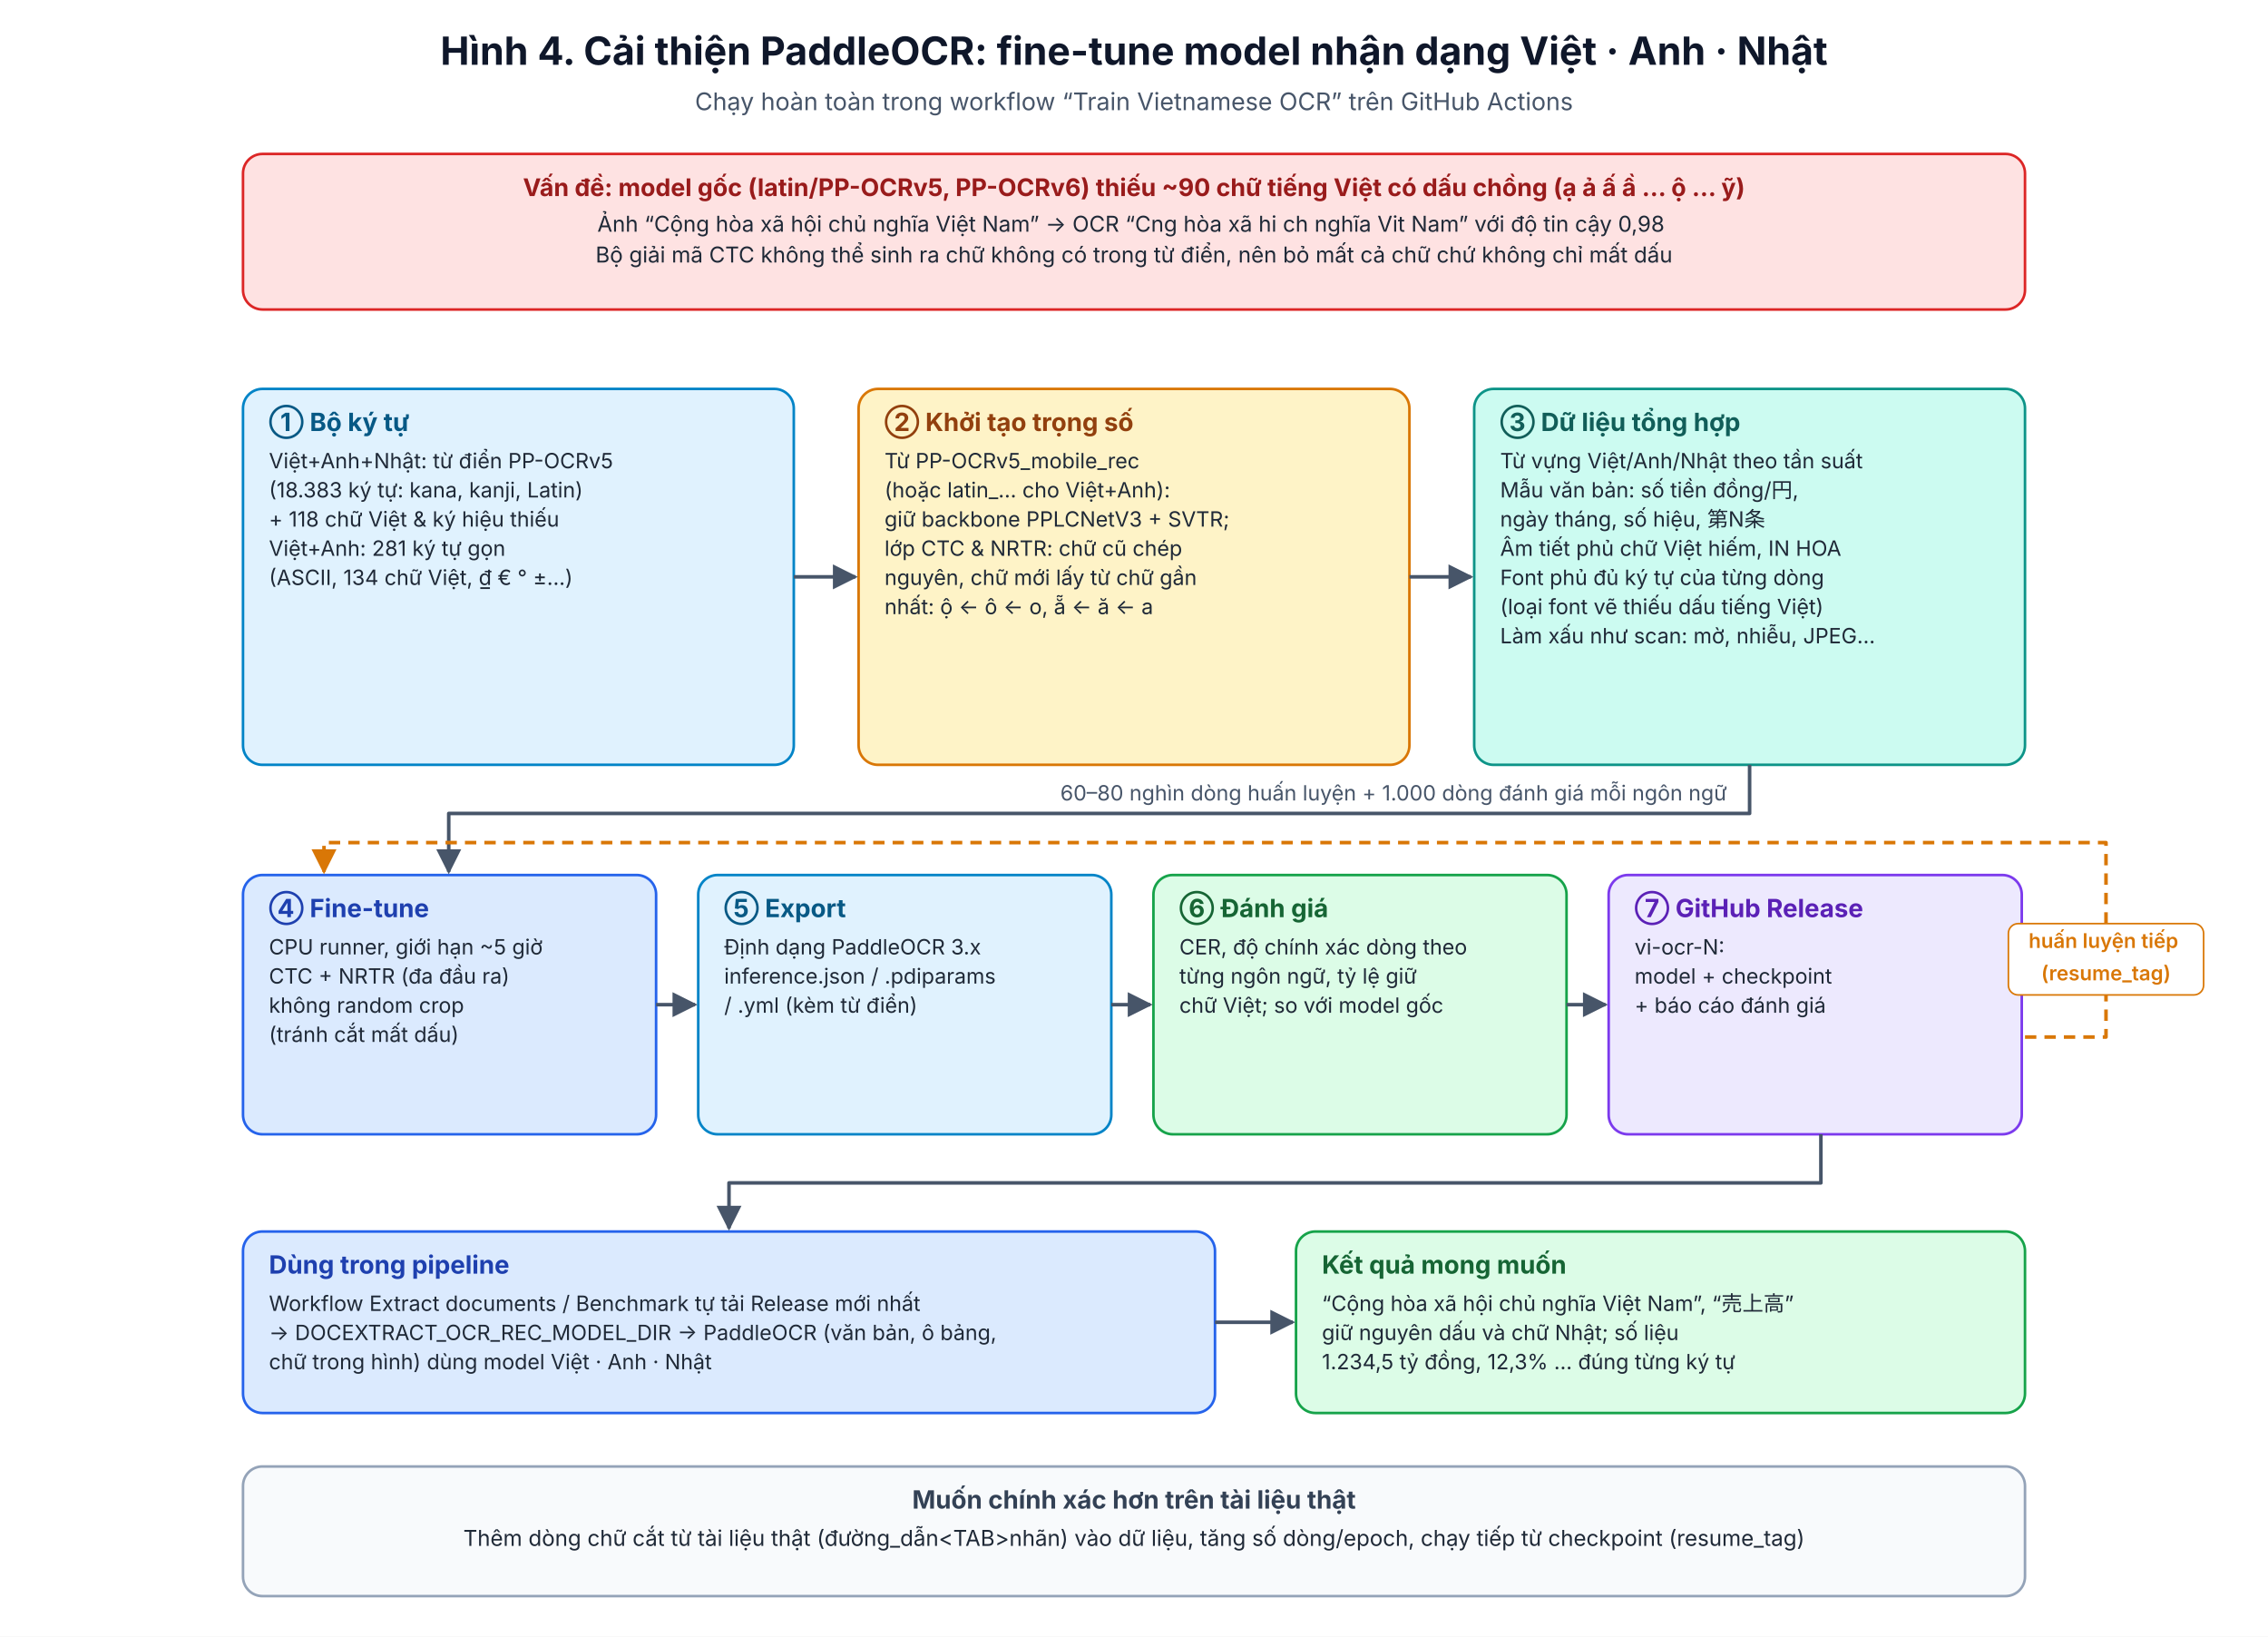
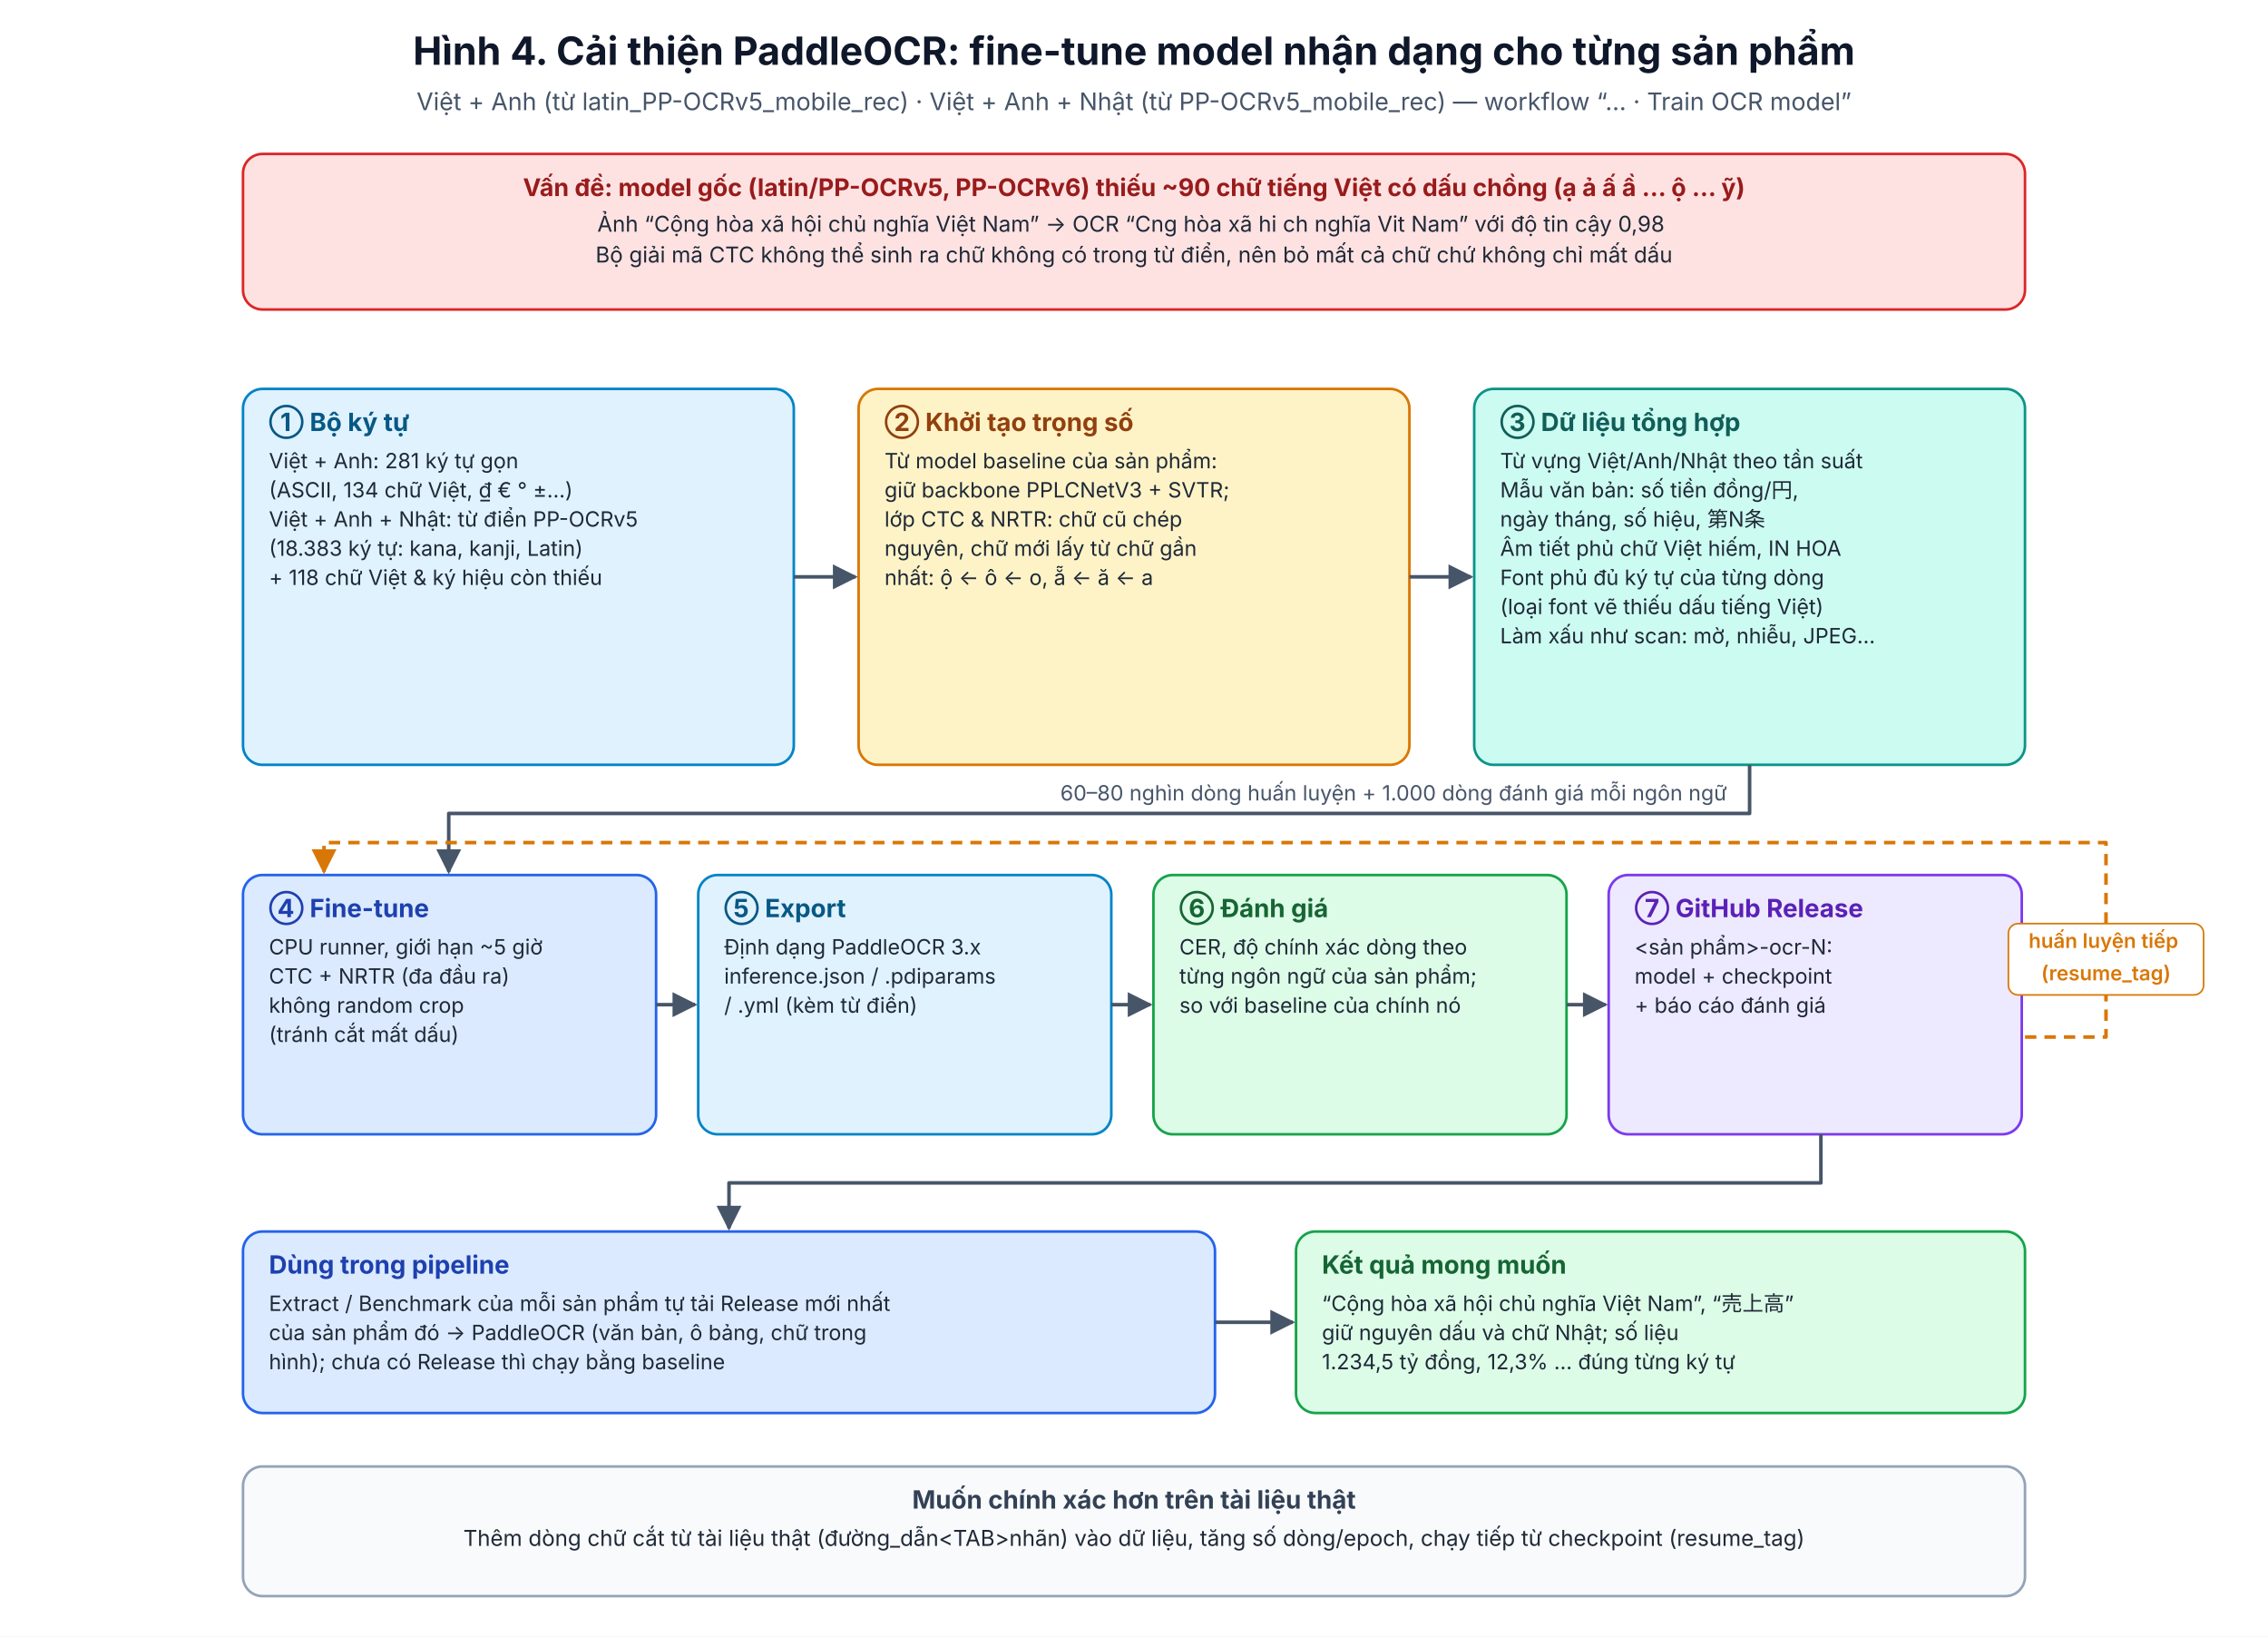
<svg xmlns="http://www.w3.org/2000/svg" width="1400" height="1010" viewBox="0 0 1400 1010" role="img">
  <defs>
    <marker id="m475569" viewBox="0 0 10 10" refX="9" refY="5" markerWidth="7" markerHeight="7" orient="auto-start-reverse">
      <path d="M 0 0 L 10 5 L 0 10 z" fill="#475569" />
    </marker>
    <marker id="md97706" viewBox="0 0 10 10" refX="9" refY="5" markerWidth="7" markerHeight="7" orient="auto-start-reverse">
      <path d="M 0 0 L 10 5 L 0 10 z" fill="#d97706" />
    </marker>
  </defs>
  <rect x="0" y="0" width="1400" height="1010" fill="#ffffff" />
  <text x="700.0" y="40" font-family="Inter, 'Segoe UI', Roboto, 'Helvetica Neue', Arial, sans-serif" font-size="24" font-weight="700" fill="#0f172a" text-anchor="middle">
-     <tspan x="700.0" dy="0">Hình 4. Cải thiện PaddleOCR: fine-tune model nhận dạng Việt · Anh · Nhật</tspan>
+     <tspan x="700.0" dy="0">Hình 4. Cải thiện PaddleOCR: fine-tune model nhận dạng cho từng sản phẩm</tspan>
  </text>
  <text x="700.0" y="68" font-family="Inter, 'Segoe UI', Roboto, 'Helvetica Neue', Arial, sans-serif" font-size="15" font-weight="400" fill="#475569" text-anchor="middle">
-     <tspan x="700.0" dy="0">Chạy hoàn toàn trong workflow “Train Vietnamese OCR” trên GitHub Actions</tspan>
+     <tspan x="700.0" dy="0">Việt + Anh (từ latin_PP-OCRv5_mobile_rec) · Việt + Anh + Nhật (từ PP-OCRv5_mobile_rec) — workflow “… · Train OCR model”</tspan>
  </text>
  <rect x="150" y="95" width="1100" height="96" rx="12" fill="#fee2e2" stroke="#dc2626" stroke-width="1.6" />
  <text x="700.0" y="121" font-family="Inter, 'Segoe UI', Roboto, 'Helvetica Neue', Arial, sans-serif" font-size="15" font-weight="700" fill="#991b1b" text-anchor="middle">
    <tspan x="700.0" dy="0">Vấn đề: model gốc (latin/PP-OCRv5, PP-OCRv6) thiếu ~90 chữ tiếng Việt có dấu chồng (ạ ả ấ ầ … ộ … ỹ)</tspan>
  </text>
  <text x="700.0" y="143" font-family="Inter, 'Segoe UI', Roboto, 'Helvetica Neue', Arial, sans-serif" font-size="13.5" font-weight="400" fill="#1f2937" text-anchor="middle">
    <tspan x="700.0" dy="0">Ảnh “Cộng hòa xã hội chủ nghĩa Việt Nam”  →  OCR “Cng hòa xã hi ch nghĩa Vit Nam” với độ tin cậy 0,98</tspan>
    <tspan x="700.0" dy="19">Bộ giải mã CTC không thể sinh ra chữ không có trong từ điển, nên bỏ mất cả chữ chứ không chỉ mất dấu</tspan>
  </text>
  <rect x="150" y="240" width="340" height="232" rx="12" fill="#e0f2fe" stroke="#0284c7" stroke-width="1.6" />
  <text x="166" y="266" font-family="Inter, 'Segoe UI', Roboto, 'Helvetica Neue', Arial, sans-serif" font-size="15.5" font-weight="700" fill="#075985" text-anchor="start">
    <tspan x="166" dy="0">① Bộ ký tự</tspan>
  </text>
  <text x="166" y="289" font-family="Inter, 'Segoe UI', Roboto, 'Helvetica Neue', Arial, sans-serif" font-size="13" font-weight="400" fill="#1f2937" text-anchor="start">
-     <tspan x="166" dy="0">Việt+Anh+Nhật: từ điển PP-OCRv5</tspan>
+     <tspan x="166" dy="0">Việt + Anh: 281 ký tự gọn</tspan>
+     <tspan x="166" dy="18">(ASCII, 134 chữ Việt, ₫ € ° ±…)</tspan>
+     <tspan x="166" dy="18">Việt + Anh + Nhật: từ điển PP-OCRv5</tspan>
    <tspan x="166" dy="18">(18.383 ký tự: kana, kanji, Latin)</tspan>
-     <tspan x="166" dy="18">+ 118 chữ Việt &amp; ký hiệu thiếu</tspan>
-     <tspan x="166" dy="18">Việt+Anh: 281 ký tự gọn</tspan>
-     <tspan x="166" dy="18">(ASCII, 134 chữ Việt, ₫ € ° ±…)</tspan>
+     <tspan x="166" dy="18">+ 118 chữ Việt &amp; ký hiệu còn thiếu</tspan>
  </text>
  <rect x="530" y="240" width="340" height="232" rx="12" fill="#fef3c7" stroke="#d97706" stroke-width="1.6" />
  <text x="546" y="266" font-family="Inter, 'Segoe UI', Roboto, 'Helvetica Neue', Arial, sans-serif" font-size="15.5" font-weight="700" fill="#92400e" text-anchor="start">
    <tspan x="546" dy="0">② Khởi tạo trọng số</tspan>
  </text>
  <text x="546" y="289" font-family="Inter, 'Segoe UI', Roboto, 'Helvetica Neue', Arial, sans-serif" font-size="13" font-weight="400" fill="#1f2937" text-anchor="start">
-     <tspan x="546" dy="0">Từ PP-OCRv5_mobile_rec</tspan>
-     <tspan x="546" dy="18">(hoặc latin_… cho Việt+Anh):</tspan>
+     <tspan x="546" dy="0">Từ model baseline của sản phẩm:</tspan>
    <tspan x="546" dy="18">giữ backbone PPLCNetV3 + SVTR;</tspan>
    <tspan x="546" dy="18">lớp CTC &amp; NRTR: chữ cũ chép</tspan>
    <tspan x="546" dy="18">nguyên, chữ mới lấy từ chữ gần</tspan>
    <tspan x="546" dy="18">nhất: ộ ← ô ← o,  ẵ ← ă ← a</tspan>
  </text>
  <rect x="910" y="240" width="340" height="232" rx="12" fill="#ccfbf1" stroke="#0d9488" stroke-width="1.6" />
  <text x="926" y="266" font-family="Inter, 'Segoe UI', Roboto, 'Helvetica Neue', Arial, sans-serif" font-size="15.5" font-weight="700" fill="#115e59" text-anchor="start">
    <tspan x="926" dy="0">③ Dữ liệu tổng hợp</tspan>
  </text>
  <text x="926" y="289" font-family="Inter, 'Segoe UI', Roboto, 'Helvetica Neue', Arial, sans-serif" font-size="13" font-weight="400" fill="#1f2937" text-anchor="start">
    <tspan x="926" dy="0">Từ vựng Việt/Anh/Nhật theo tần suất</tspan>
    <tspan x="926" dy="18">Mẫu văn bản: số tiền đồng/円,</tspan>
    <tspan x="926" dy="18">ngày tháng, số hiệu, 第N条</tspan>
    <tspan x="926" dy="18">Âm tiết phủ chữ Việt hiếm, IN HOA</tspan>
    <tspan x="926" dy="18">Font phủ đủ ký tự của từng dòng</tspan>
    <tspan x="926" dy="18">(loại font vẽ thiếu dấu tiếng Việt)</tspan>
    <tspan x="926" dy="18">Làm xấu như scan: mờ, nhiễu, JPEG…</tspan>
  </text>
  <path d="M 490 356 L 528 356" fill="none" stroke="#475569" stroke-width="2.2" stroke-linejoin="round" marker-end="url(#m475569)" />
  <path d="M 870 356 L 908 356" fill="none" stroke="#475569" stroke-width="2.2" stroke-linejoin="round" marker-end="url(#m475569)" />
  <text x="1066" y="494" font-family="Inter, 'Segoe UI', Roboto, 'Helvetica Neue', Arial, sans-serif" font-size="13" font-weight="400" fill="#475569" text-anchor="end">
    <tspan x="1066" dy="0">60–80 nghìn dòng huấn luyện + 1.000 dòng đánh giá mỗi ngôn ngữ</tspan>
  </text>
  <rect x="150" y="540" width="255" height="160" rx="12" fill="#dbeafe" stroke="#2563eb" stroke-width="1.6" />
  <text x="166" y="566" font-family="Inter, 'Segoe UI', Roboto, 'Helvetica Neue', Arial, sans-serif" font-size="15.5" font-weight="700" fill="#1e40af" text-anchor="start">
    <tspan x="166" dy="0">④ Fine-tune</tspan>
  </text>
  <text x="166" y="589" font-family="Inter, 'Segoe UI', Roboto, 'Helvetica Neue', Arial, sans-serif" font-size="13" font-weight="400" fill="#1f2937" text-anchor="start">
    <tspan x="166" dy="0">CPU runner, giới hạn ~5 giờ</tspan>
    <tspan x="166" dy="18">CTC + NRTR (đa đầu ra)</tspan>
    <tspan x="166" dy="18">không random crop</tspan>
    <tspan x="166" dy="18">(tránh cắt mất dấu)</tspan>
  </text>
  <rect x="431" y="540" width="255" height="160" rx="12" fill="#e0f2fe" stroke="#0284c7" stroke-width="1.6" />
  <text x="447" y="566" font-family="Inter, 'Segoe UI', Roboto, 'Helvetica Neue', Arial, sans-serif" font-size="15.5" font-weight="700" fill="#075985" text-anchor="start">
    <tspan x="447" dy="0">⑤ Export</tspan>
  </text>
  <text x="447" y="589" font-family="Inter, 'Segoe UI', Roboto, 'Helvetica Neue', Arial, sans-serif" font-size="13" font-weight="400" fill="#1f2937" text-anchor="start">
    <tspan x="447" dy="0">Định dạng PaddleOCR 3.x</tspan>
    <tspan x="447" dy="18">inference.json / .pdiparams</tspan>
    <tspan x="447" dy="18">/ .yml (kèm từ điển)</tspan>
  </text>
  <rect x="712" y="540" width="255" height="160" rx="12" fill="#dcfce7" stroke="#16a34a" stroke-width="1.6" />
  <text x="728" y="566" font-family="Inter, 'Segoe UI', Roboto, 'Helvetica Neue', Arial, sans-serif" font-size="15.5" font-weight="700" fill="#166534" text-anchor="start">
    <tspan x="728" dy="0">⑥ Đánh giá</tspan>
  </text>
  <text x="728" y="589" font-family="Inter, 'Segoe UI', Roboto, 'Helvetica Neue', Arial, sans-serif" font-size="13" font-weight="400" fill="#1f2937" text-anchor="start">
    <tspan x="728" dy="0">CER, độ chính xác dòng theo</tspan>
-     <tspan x="728" dy="18">từng ngôn ngữ, tỷ lệ giữ</tspan>
-     <tspan x="728" dy="18">chữ Việt; so với model gốc</tspan>
+     <tspan x="728" dy="18">từng ngôn ngữ của sản phẩm;</tspan>
+     <tspan x="728" dy="18">so với baseline của chính nó</tspan>
  </text>
  <rect x="993" y="540" width="255" height="160" rx="12" fill="#ede9fe" stroke="#7c3aed" stroke-width="1.6" />
  <text x="1009" y="566" font-family="Inter, 'Segoe UI', Roboto, 'Helvetica Neue', Arial, sans-serif" font-size="15.5" font-weight="700" fill="#5b21b6" text-anchor="start">
    <tspan x="1009" dy="0">⑦ GitHub Release</tspan>
  </text>
  <text x="1009" y="589" font-family="Inter, 'Segoe UI', Roboto, 'Helvetica Neue', Arial, sans-serif" font-size="13" font-weight="400" fill="#1f2937" text-anchor="start">
-     <tspan x="1009" dy="0">vi-ocr-N:</tspan>
+     <tspan x="1009" dy="0">&lt;sản phẩm&gt;-ocr-N:</tspan>
    <tspan x="1009" dy="18">model + checkpoint</tspan>
    <tspan x="1009" dy="18">+ báo cáo đánh giá</tspan>
  </text>
  <path d="M 405 620 L 429 620" fill="none" stroke="#475569" stroke-width="2.2" stroke-linejoin="round" marker-end="url(#m475569)" />
  <path d="M 686 620 L 710 620" fill="none" stroke="#475569" stroke-width="2.2" stroke-linejoin="round" marker-end="url(#m475569)" />
  <path d="M 967 620 L 991 620" fill="none" stroke="#475569" stroke-width="2.2" stroke-linejoin="round" marker-end="url(#m475569)" />
  <path d="M 1080 472 L 1080 502 L 277 502 L 277 538" fill="none" stroke="#475569" stroke-width="2.2" stroke-linejoin="round" marker-end="url(#m475569)" />
  <rect x="150" y="760" width="600" height="112" rx="12" fill="#dbeafe" stroke="#2563eb" stroke-width="1.6" />
  <text x="166" y="786" font-family="Inter, 'Segoe UI', Roboto, 'Helvetica Neue', Arial, sans-serif" font-size="15.5" font-weight="700" fill="#1e40af" text-anchor="start">
    <tspan x="166" dy="0">Dùng trong pipeline</tspan>
  </text>
  <text x="166" y="809" font-family="Inter, 'Segoe UI', Roboto, 'Helvetica Neue', Arial, sans-serif" font-size="13" font-weight="400" fill="#1f2937" text-anchor="start">
-     <tspan x="166" dy="0">Workflow Extract documents / Benchmark tự tải Release mới nhất</tspan>
-     <tspan x="166" dy="18">→ DOCEXTRACT_OCR_REC_MODEL_DIR → PaddleOCR (văn bản, ô bảng,</tspan>
-     <tspan x="166" dy="18">chữ trong hình) dùng model Việt · Anh · Nhật</tspan>
+     <tspan x="166" dy="0">Extract / Benchmark của mỗi sản phẩm tự tải Release mới nhất</tspan>
+     <tspan x="166" dy="18">của sản phẩm đó → PaddleOCR (văn bản, ô bảng, chữ trong</tspan>
+     <tspan x="166" dy="18">hình); chưa có Release thì chạy bằng baseline</tspan>
  </text>
  <rect x="800" y="760" width="450" height="112" rx="12" fill="#dcfce7" stroke="#16a34a" stroke-width="1.6" />
  <text x="816" y="786" font-family="Inter, 'Segoe UI', Roboto, 'Helvetica Neue', Arial, sans-serif" font-size="15.5" font-weight="700" fill="#166534" text-anchor="start">
    <tspan x="816" dy="0">Kết quả mong muốn</tspan>
  </text>
  <text x="816" y="809" font-family="Inter, 'Segoe UI', Roboto, 'Helvetica Neue', Arial, sans-serif" font-size="13" font-weight="400" fill="#1f2937" text-anchor="start">
    <tspan x="816" dy="0">“Cộng hòa xã hội chủ nghĩa Việt Nam”, “売上高”</tspan>
    <tspan x="816" dy="18">giữ nguyên dấu và chữ Nhật; số liệu</tspan>
    <tspan x="816" dy="18">1.234,5 tỷ đồng, 12,3% … đúng từng ký tự</tspan>
  </text>
  <path d="M 1124 700 L 1124 730 L 450 730 L 450 758" fill="none" stroke="#475569" stroke-width="2.2" stroke-linejoin="round" marker-end="url(#m475569)" />
  <path d="M 750 816 L 798 816" fill="none" stroke="#475569" stroke-width="2.2" stroke-linejoin="round" marker-end="url(#m475569)" />
  <path d="M 1250 640 L 1300 640 L 1300 520 L 200 520 L 200 538" fill="none" stroke="#d97706" stroke-width="2.2" stroke-linejoin="round" stroke-dasharray="7 5" marker-end="url(#md97706)" />
  <rect x="1239.75" y="570" width="120.5" height="44" rx="6" fill="#ffffff" stroke="#d97706" stroke-width="1" />
  <text x="1300" y="585" font-family="Inter, 'Segoe UI', Roboto, 'Helvetica Neue', Arial, sans-serif" font-size="12.5" font-weight="600" fill="#d97706" text-anchor="middle">
    <tspan x="1300" dy="0">huấn luyện tiếp</tspan>
    <tspan x="1300" dy="20">(resume_tag)</tspan>
  </text>
  <rect x="150" y="905" width="1100" height="80" rx="12" fill="#f8fafc" stroke="#94a3b8" stroke-width="1.6" />
  <text x="700.0" y="931" font-family="Inter, 'Segoe UI', Roboto, 'Helvetica Neue', Arial, sans-serif" font-size="15.5" font-weight="700" fill="#334155" text-anchor="middle">
    <tspan x="700.0" dy="0">Muốn chính xác hơn trên tài liệu thật</tspan>
  </text>
  <text x="700.0" y="954" font-family="Inter, 'Segoe UI', Roboto, 'Helvetica Neue', Arial, sans-serif" font-size="13.5" font-weight="400" fill="#1f2937" text-anchor="middle">
    <tspan x="700.0" dy="0">Thêm dòng chữ cắt từ tài liệu thật (đường_dẫn&lt;TAB&gt;nhãn) vào dữ liệu, tăng số dòng/epoch, chạy tiếp từ checkpoint (resume_tag)</tspan>
  </text>
</svg>
